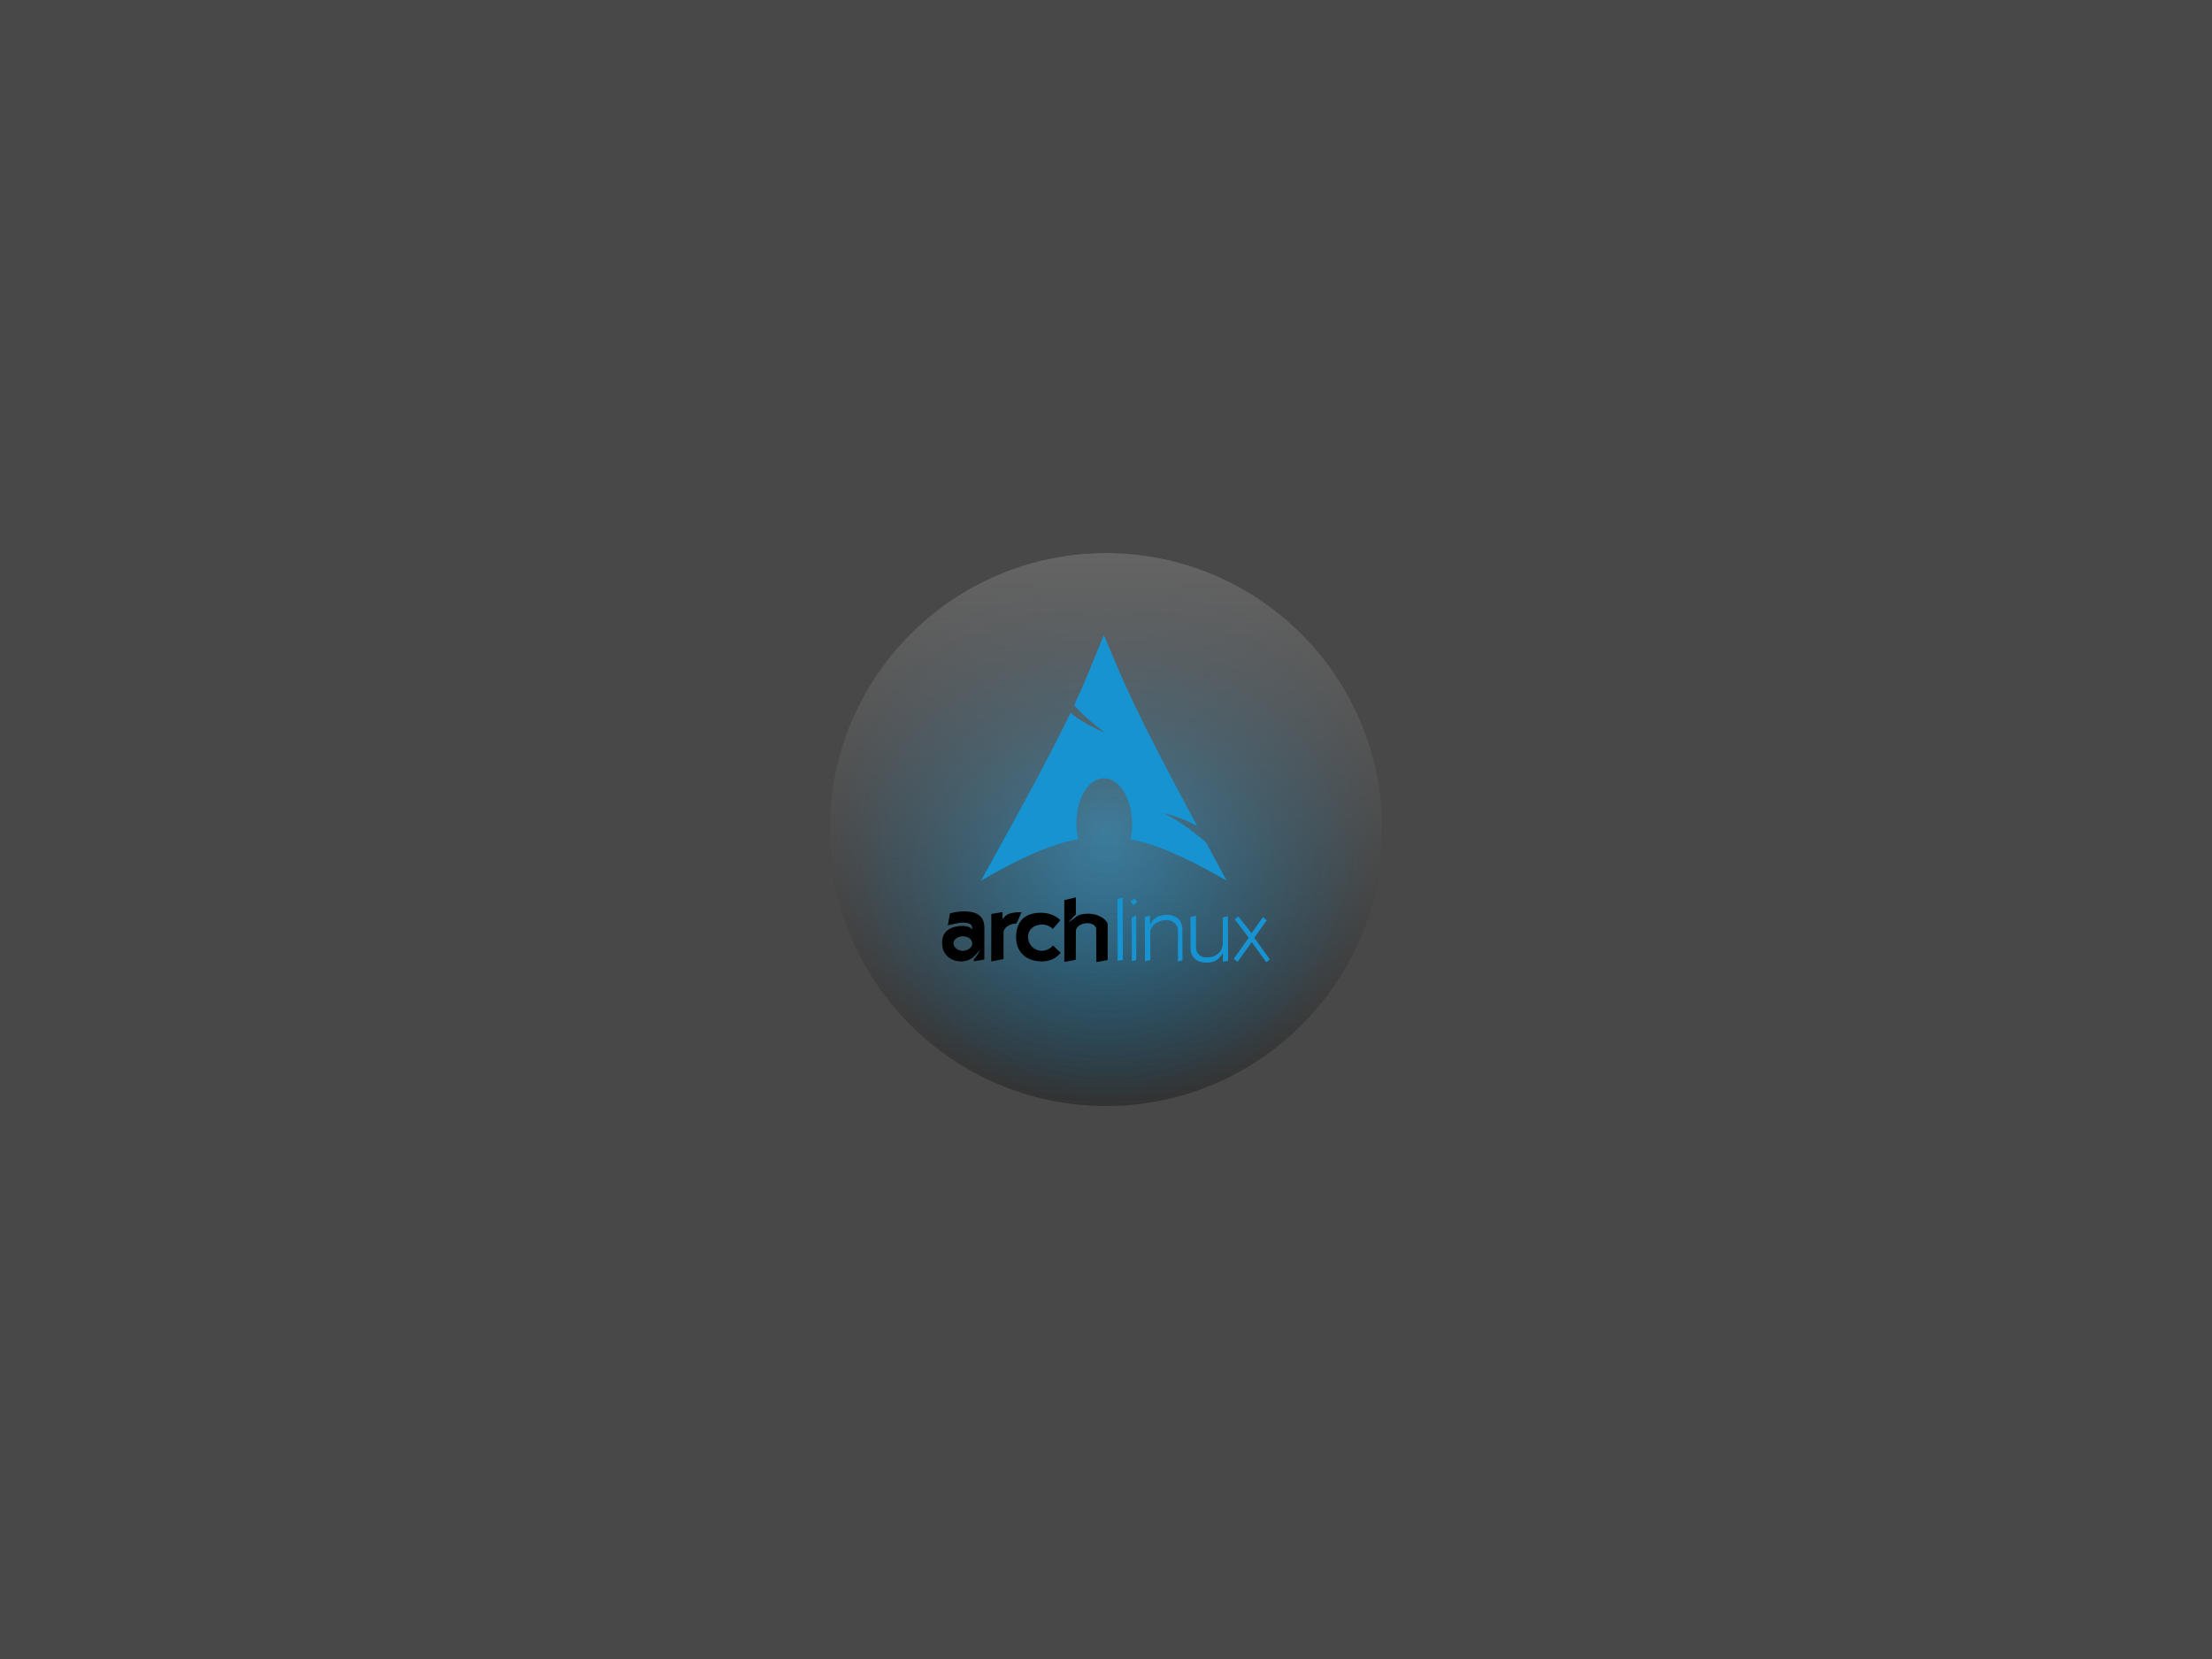
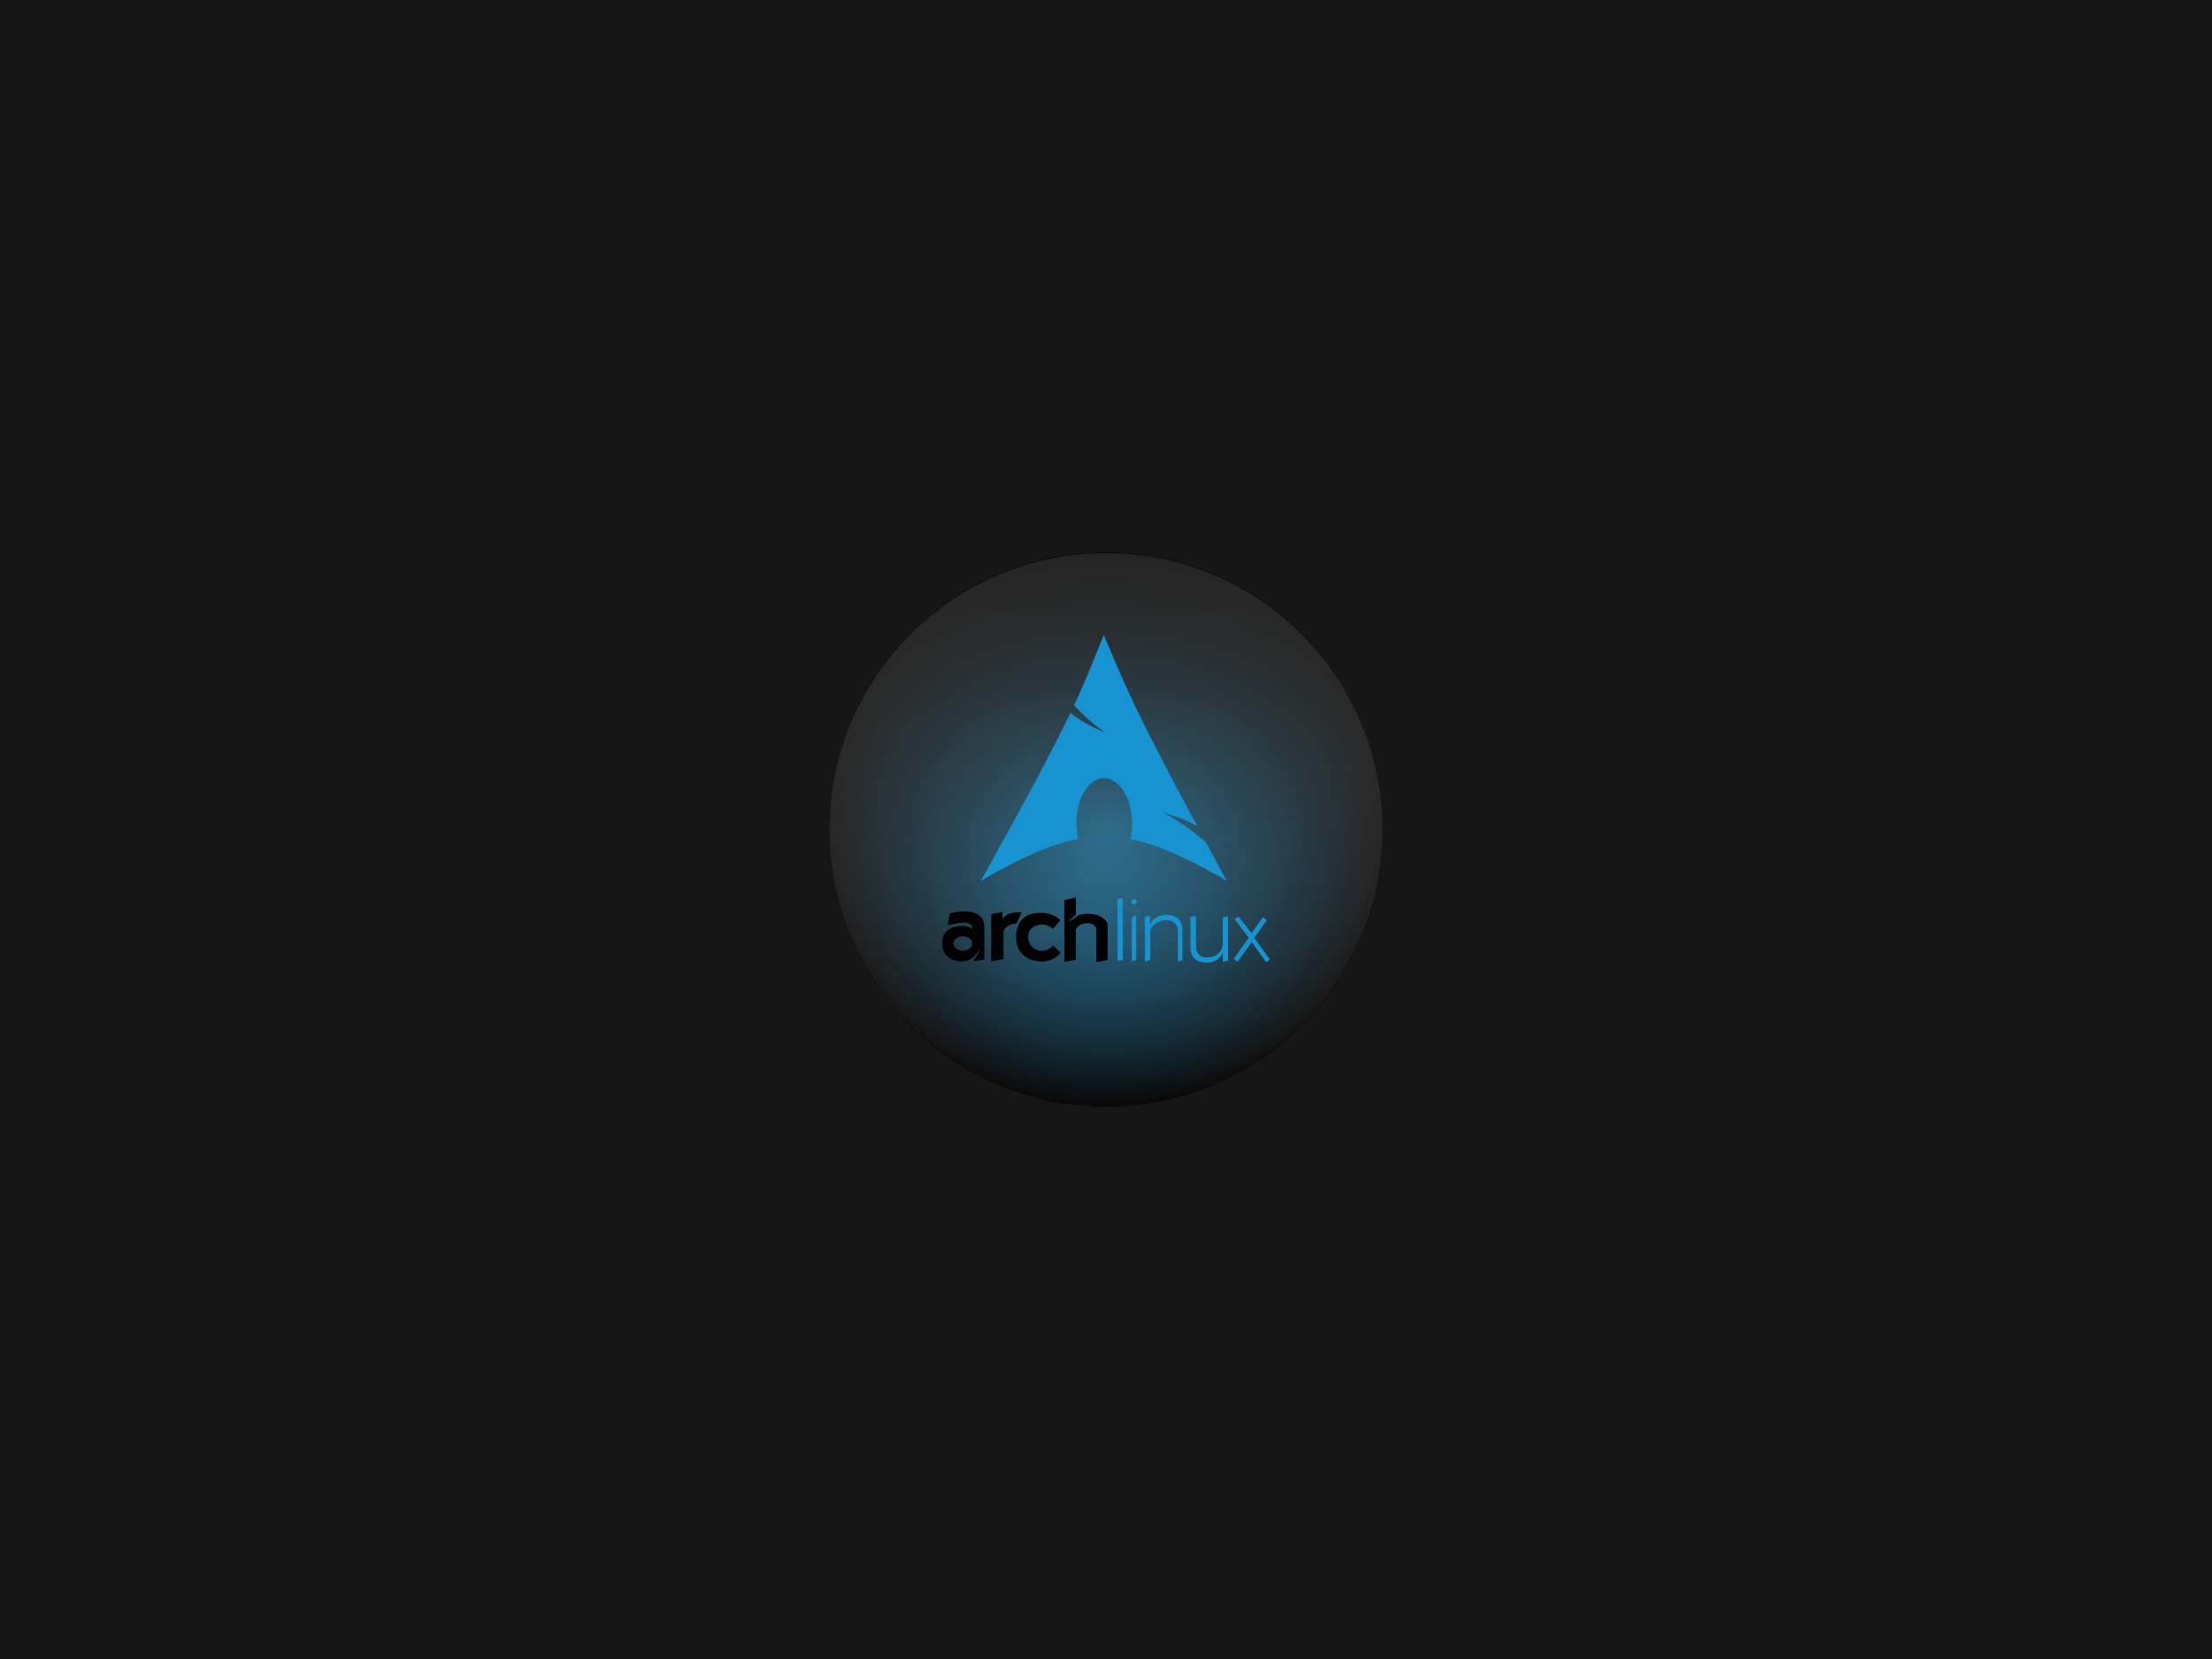
<svg xmlns="http://www.w3.org/2000/svg" xmlns:ns1="http://www.openswatchbook.org/uri/2009/osb" xmlns:xlink="http://www.w3.org/1999/xlink" id="svg3004" version="1.1" width="640" height="480" xml:space="preserve">
  <defs id="defs3008">
    <linearGradient id="linearGradient19350">
      <stop style="stop-color:#1793d1;stop-opacity:1;" offset="0" id="stop19352" />
      <stop style="stop-color:#1793d1;stop-opacity:0;" offset="1" id="stop19354" />
    </linearGradient>
    <linearGradient id="linearGradient4136">
      <stop style="stop-color:#1793d1;stop-opacity:1;" offset="0" id="stop4138" />
      <stop style="stop-color:#000000;stop-opacity:0;" offset="1" id="stop4140" />
    </linearGradient>
    <linearGradient id="linearGradient4164">
      <stop style="stop-color:#1793d1;stop-opacity:1;" offset="0" id="stop4166" />
      <stop style="stop-color:#a80030;stop-opacity:0;" offset="1" id="stop4168" />
    </linearGradient>
    <linearGradient id="linearGradient5303">
      <stop style="stop-color:#f26711;stop-opacity:1;" offset="0" id="stop5305" />
      <stop style="stop-color:#f26711;stop-opacity:0;" offset="1" id="stop5307" />
    </linearGradient>
    <linearGradient id="linearGradient5267">
      <stop style="stop-color:#666666;stop-opacity:1;" offset="0" id="stop5269" />
      <stop style="stop-color:#666666;stop-opacity:0;" offset="1" id="stop5271" />
    </linearGradient>
    <linearGradient id="linearGradient5251" ns1:paint="solid">
      <stop style="stop-color:#666666;stop-opacity:1;" offset="0" id="stop5253" />
    </linearGradient>
    <linearGradient xlink:href="#linearGradient5267" id="linearGradient5273" x1="-395.365" y1="-212.642" x2="4.763" y2="-212.642" gradientUnits="userSpaceOnUse" />
    <radialGradient xlink:href="#linearGradient5303" id="radialGradient5325" cx="-163.148" cy="-366.263" fx="-163.148" fy="-366.263" r="144.094" gradientTransform="matrix(1,0,0,0.9338842,0,-24.21576)" gradientUnits="userSpaceOnUse" />
    <radialGradient xlink:href="#linearGradient4164-9" id="radialGradient4170-9" cx="1447.778" cy="-272.917" fx="1447.778" fy="-272.917" r="223.333" gradientTransform="matrix(1,0,0,0.9751244,0,-6.788974)" gradientUnits="userSpaceOnUse" />
    <linearGradient id="linearGradient4164-9">
      <stop style="stop-color:#a80030;stop-opacity:1;" offset="0" id="stop4166-0" />
      <stop style="stop-color:#a80030;stop-opacity:0;" offset="1" id="stop4168-2" />
    </linearGradient>
    <radialGradient r="223.333" fy="-272.917" fx="1447.778" cy="-272.917" cx="1447.778" gradientTransform="matrix(1,0,0,0.9751244,0,-6.788974)" gradientUnits="userSpaceOnUse" id="radialGradient4206" xlink:href="#linearGradient4164-9" />
    <radialGradient xlink:href="#linearGradient19350" id="radialGradient19356" cx="1447.778" cy="-272.917" fx="1447.778" fy="-272.917" r="223.333" gradientTransform="matrix(1,0,0,0.9751244,0,-6.788974)" gradientUnits="userSpaceOnUse" />
    <radialGradient xlink:href="#linearGradient19350" id="radialGradient19376" gradientUnits="userSpaceOnUse" gradientTransform="matrix(1,0,0,0.9751244,0,-6.788974)" cx="1447.778" cy="-272.917" fx="1447.778" fy="-272.917" r="223.333" />
    <linearGradient xlink:href="#linearGradient5267" id="linearGradient19378" gradientUnits="userSpaceOnUse" x1="-395.365" y1="-212.642" x2="4.763" y2="-212.642" />
    <radialGradient r="125.556" fy="-292.917" fx="-318.889" cy="-292.917" cx="-318.889" gradientTransform="matrix(1,0,0,1.061947,0,18.14526)" gradientUnits="userSpaceOnUse" id="radialGradient3812" xlink:href="#linearGradient3787-8" />
    <linearGradient id="linearGradient3787-8">
      <stop style="stop-color:#000000;stop-opacity:1;" offset="0" id="stop3789-9" />
      <stop style="stop-color:#000000;stop-opacity:0;" offset="1" id="stop3791-4" />
    </linearGradient>
    <radialGradient r="125.556" fy="-292.917" fx="-318.889" cy="-292.917" cx="-318.889" gradientTransform="matrix(1,0,0,1.061947,0,18.14526)" gradientUnits="userSpaceOnUse" id="radialGradient6789" xlink:href="#linearGradient3787-8" />
    <linearGradient xlink:href="#linearGradient5267" id="linearGradient3058" gradientUnits="userSpaceOnUse" x1="-395.365" y1="-212.642" x2="4.763" y2="-212.642" />
    <radialGradient xlink:href="#linearGradient19350" id="radialGradient3060" gradientUnits="userSpaceOnUse" gradientTransform="matrix(1,0,0,0.9751244,0,-6.788974)" cx="1447.778" cy="-272.917" fx="1447.778" fy="-272.917" r="223.333" />
    <radialGradient xlink:href="#linearGradient3787-8" id="radialGradient3062" gradientUnits="userSpaceOnUse" gradientTransform="matrix(1,0,0,1.061947,0,18.14526)" cx="-318.889" cy="-292.917" fx="-318.889" fy="-292.917" r="125.556" />
    <radialGradient xlink:href="#linearGradient3787-8" id="radialGradient3083" gradientUnits="userSpaceOnUse" gradientTransform="matrix(1,0,0,1.061947,0,18.14526)" cx="-318.889" cy="-292.917" fx="-318.889" fy="-292.917" r="125.556" />
    <radialGradient xlink:href="#linearGradient19350" id="radialGradient3085" gradientUnits="userSpaceOnUse" gradientTransform="matrix(1,0,0,0.9751244,0,-6.788974)" cx="1447.778" cy="-272.917" fx="1447.778" fy="-272.917" r="223.333" />
    <linearGradient xlink:href="#linearGradient5267" id="linearGradient3087" gradientUnits="userSpaceOnUse" x1="-395.365" y1="-212.642" x2="4.763" y2="-212.642" />
    <radialGradient xlink:href="#linearGradient3787-8-9" id="radialGradient3835" gradientUnits="userSpaceOnUse" gradientTransform="matrix(1,0,0,1.061947,0,18.14526)" cx="-318.889" cy="-292.917" fx="-318.889" fy="-292.917" r="125.556" />
    <linearGradient id="linearGradient3787-8-9">
      <stop style="stop-color:#000000;stop-opacity:1;" offset="0" id="stop3789-9-1" />
      <stop style="stop-color:#000000;stop-opacity:0;" offset="1" id="stop3791-4-3" />
    </linearGradient>
    <radialGradient xlink:href="#linearGradient19350-5" id="radialGradient3833" gradientUnits="userSpaceOnUse" gradientTransform="matrix(1,0,0,0.9751244,0,-6.788974)" cx="1447.778" cy="-272.917" fx="1447.778" fy="-272.917" r="223.333" />
    <linearGradient id="linearGradient19350-5">
      <stop style="stop-color:#1793d1;stop-opacity:1;" offset="0" id="stop19352-4" />
      <stop style="stop-color:#1793d1;stop-opacity:0;" offset="1" id="stop19354-9" />
    </linearGradient>
    <linearGradient xlink:href="#linearGradient5267-3" id="linearGradient3831" gradientUnits="userSpaceOnUse" x1="-395.365" y1="-212.642" x2="4.763" y2="-212.642" />
    <linearGradient id="linearGradient5267-3">
-       <stop style="stop-color:#646464;stop-opacity:1;" offset="0" id="stop5269-0" />
+       <stop style="stop-color:#242424;stop-opacity:1;" offset="0" id="stop5269-0" />
      <stop style="stop-color:#666666;stop-opacity:0;" offset="1" id="stop5271-7" />
    </linearGradient>
+     <linearGradient xlink:href="#linearGradient5267-3" id="linearGradient3838" gradientUnits="userSpaceOnUse" x1="-395.365" y1="-212.642" x2="4.763" y2="-212.642" />
+     <radialGradient xlink:href="#linearGradient19350-5" id="radialGradient3840" gradientUnits="userSpaceOnUse" gradientTransform="matrix(1,0,0,0.9751244,0,-6.788974)" cx="1447.778" cy="-272.917" fx="1447.778" fy="-272.917" r="223.333" />
+     <radialGradient xlink:href="#linearGradient3787-8-9" id="radialGradient3842" gradientUnits="userSpaceOnUse" gradientTransform="matrix(1,0,0,1.061947,0,18.14526)" cx="-318.889" cy="-292.917" fx="-318.889" fy="-292.917" r="125.556" />
+     <linearGradient xlink:href="#linearGradient5267-3" id="linearGradient3841" gradientUnits="userSpaceOnUse" x1="-395.365" y1="-212.642" x2="4.763" y2="-212.642" />
+     <radialGradient xlink:href="#linearGradient19350-5" id="radialGradient3843" gradientUnits="userSpaceOnUse" gradientTransform="matrix(1,0,0,0.9751244,0,-6.788974)" cx="1447.778" cy="-272.917" fx="1447.778" fy="-272.917" r="223.333" />
+     <radialGradient xlink:href="#linearGradient3787-8-9" id="radialGradient3845" gradientUnits="userSpaceOnUse" gradientTransform="matrix(1,0,0,1.061947,0,18.14526)" cx="-318.889" cy="-292.917" fx="-318.889" fy="-292.917" r="125.556" />
  </defs>
  <g id="g3012" transform="matrix(1.25,0,0,-1.25,0,480)">
-     <rect style="fill:#484848;fill-opacity:1;stroke:none" id="rect3036" width="512" height="384" x="0" y="-384" transform="scale(1,-1)" />
-     <g transform="matrix(0.5925926,0,0,0.5925926,192,498.8976)" id="g3837">
-       <path transform="matrix(1.08777,0,0,-1.008,253.295,-858.2697)" d="m -34.286,-337.679 c 0,59.173 -44.452,107.143 -99.286,107.143 -54.834,0 -99.286,-47.969 -99.286,-107.143 0,-59.173 44.452,-107.143 99.286,-107.143 54.834,0 99.286,47.969 99.286,107.143 z" id="path3219" style="fill:#323232;fill-opacity:1;fill-rule:nonzero;stroke:none" />
-       <path transform="matrix(0,0.860177,0.81,0,345.2625,-243.5889)" d="m -193.333,-292.917 c 0,73.638 -56.213,133.333 -125.556,133.333 -69.342,0 -125.556,-59.695 -125.556,-133.333 0,-73.638 56.213,-133.333 125.556,-133.333 69.342,0 125.556,59.695 125.556,133.333 z" id="path5277-0-5" style="opacity:0.75;fill:url(#radialGradient3835);fill-opacity:1;fill-rule:evenodd;stroke:none" />
-       <path transform="matrix(0.4835821,0,0,-0.4959184,-592.1194,-653.2341)" d="m 1671.111,-272.917 c 0,120.275 -99.99,217.778 -223.333,217.778 -123.344,0 -223.333,-97.502 -223.333,-217.778 0,-120.275 99.99,-217.778 223.333,-217.778 123.344,0 223.333,97.502 223.333,217.778 z" id="path4162-1" style="fill:url(#radialGradient3833);fill-opacity:1;fill-rule:nonzero;stroke:none" />
-       <path transform="matrix(0,-0.5398262,-0.5813513,0,-15.61974,-623.3183)" d="m 4.763,-212.642 c 0,102.6 -89.572,185.774 -200.064,185.774 -110.493,0 -200.064,-83.174 -200.064,-185.774 0,-102.6 89.572,-185.774 200.064,-185.774 110.493,0 200.064,83.174 200.064,185.774 z" id="path3806-9" style="fill:url(#linearGradient3831);fill-opacity:1;fill-rule:evenodd;stroke:none" />
-       <g transform="matrix(0.8888889,0,0,0.8888888,12,-612.5564)" id="g19335-4">
+     <rect style="fill:#161616;fill-opacity:1;stroke:none" id="rect3036" width="512" height="384" x="0" y="-384" transform="scale(1,-1)" />
+     <g id="g3847">
+       <path transform="matrix(0.6446042,0,0,-0.5973332,342.1007,-9.706629)" d="m -34.286,-337.679 a 99.286,107.143 0 1 1 -198.571,0 99.286,107.143 0 1 1 198.571,0 z" id="path3219" style="fill:#080808;fill-opacity:1;fill-rule:nonzero;stroke:none" />
+       <path transform="matrix(0,0.5097344,0.4799999,0,396.6,354.5486)" d="m -193.333,-292.917 a 125.556,133.333 0 1 1 -251.111,0 125.556,133.333 0 1 1 251.111,0 z" id="path5277-0-5" style="opacity:0.75;fill:url(#radialGradient3845);fill-opacity:1;fill-rule:evenodd;stroke:none" />
+       <path transform="matrix(0.2865671,0,0,-0.2938775,-158.8855,111.7959)" d="m 1671.111,-272.917 a 223.333,217.778 0 1 1 -446.667,0 223.333,217.778 0 1 1 446.667,0 z" id="path4162-1" style="fill:url(#radialGradient3843);fill-opacity:1;fill-rule:nonzero;stroke:none" />
+       <path transform="matrix(0,-0.319897,-0.3445044,0,182.7439,129.5238)" d="m 4.763,-212.642 a 200.064,185.774 0 1 1 -400.129,0 200.064,185.774 0 1 1 400.129,0 z" id="path3806-9" style="fill:url(#linearGradient3841);fill-opacity:1;fill-rule:evenodd;stroke:none" />
+       <g transform="matrix(0.5267489,0,0,0.5267488,199.1114,135.9009)" id="g19335-4">
        <path d="m 107.028,192 c -4.807,-11.785 -7.706,-19.495 -13.058,-30.93 3.281,-3.478 7.309,-7.529 13.85,-12.104 -7.032,2.894 -11.829,5.799 -15.414,8.814 -6.849,-14.293 -17.581,-34.652 -39.358,-73.78 17.116,9.881 30.384,15.973 42.749,18.298 -0.531,2.284 -0.833,4.754 -0.812,7.331 l 0.02,0.548 c 0.272,10.966 5.976,19.398 12.733,18.826 6.757,-0.573 12.01,-9.932 11.738,-20.897 -0.051,-2.063 -0.284,-4.048 -0.691,-5.889 12.231,-2.393 25.357,-8.469 42.241,-18.217 -3.329,6.129 -6.301,11.655 -9.139,16.917 -4.47,3.465 -9.133,7.974 -18.643,12.855 6.537,-1.699 11.217,-3.658 14.866,-5.849 -28.853,53.719 -31.189,60.858 -41.084,84.077 z" id="path2518-3" style="fill:#1793d1;fill-opacity:1;fill-rule:evenodd;stroke:none" />
        <g id="g19322-8">
          <g style="fill:#000000;fill-opacity:1" id="g2809-9" transform="matrix(0.2026,0,0,-0.2026,-23.12595,133.1595)">
            <path style="fill:#000000;fill-opacity:1;fill-rule:evenodd;stroke:none" id="path2284-3" d="m 339.969,309.094 c -14.471,-0.024 -26.481,2.944 -31.125,4.562 l -4.781,25.812 c -0.012,0.095 23.795,-6.349 34.281,-5.969 17.362,0.624 18.959,6.635 18.656,14.75 0.296,0.475 -4.479,-7.332 -19.5,-7.594 -18.95,-0.327 -45.693,6.709 -45.656,35.312 -0.511,32.174 24.034,41.639 40.75,41.812 15.028,-0.274 22.078,-5.691 25.938,-8.594 5.071,-5.302 10.873,-10.634 16.406,-17.031 -5.236,9.513 -9.775,16.09 -14.5,21.125 l 0,4.25 22.844,-3.844 0.156,-62.094 c -0.231,-8.788 5.041,-42.418 -43.469,-42.5 z m -3.281,54.062 c 9.469,0.13 20.328,4.797 20.344,16.031 0.049,10.218 -12.8,15.712 -21.156,15.625 -8.36,-0.087 -19.451,-6.57 -19.5,-16.531 0.16,-8.904 10.46,-15.354 20.312,-15.125 z" />
            <path style="fill:#000000;fill-opacity:1;fill-rule:evenodd;stroke:none" id="path2286-1" d="m 398.501,314.831 -0.155,102.827 26.612,-5.127 0.045,-58.302 c 0.006,-8.681 12.406,-18.825 27.963,-18.663 3.302,-5.974 9.509,-21.242 11.021,-24.715 -34.756,-0.083 -35.199,9.99 -41.244,14.945 -0.063,-9.453 -0.021,-15.127 -0.021,-15.127 l -24.22,4.162 z" />
            <path style="fill:#000000;fill-opacity:1;fill-rule:evenodd;stroke:none" id="path2288-5" d="m 548.269,328.331 c -0.257,-0.121 -13.879,-15.934 -41.266,-16.059 -25.652,-0.426 -54.426,9.519 -54.886,52.533 0.225,37.819 27.64,52.598 55.031,52.886 29.313,0.305 40.977,-18.329 41.676,-18.791 -3.498,-3.032 -16.598,-16.013 -16.598,-16.013 0,0 -8.182,11.651 -24.058,11.799 -15.879,0.151 -29.682,-12.273 -29.878,-29.609 -0.203,-17.336 12.689,-26.728 29.997,-27.487 14.985,-0.003 23.63,9.673 23.63,9.673 l 16.352,-18.932 z" />
            <path style="fill:#000000;fill-opacity:1;fill-rule:evenodd;stroke:none" id="path2290-7" d="m 581.812,278.844 -25.125,5.906 0.188,133.938 24.75,-4.469 0.281,-63.031 c 0.053,-6.609 9.561,-16.759 25.438,-16.438 15.18,0.158 18.572,10.118 18.531,11.375 l 0.438,72.969 24.406,-4.312 0.094,-77.375 c 0.161,-7.445 -16.308,-23.17 -42.781,-23.281 -12.581,0.02 -19.548,2.868 -23.094,4.969 -6.067,4.686 -13,9.175 -19.812,14.906 6.298,-8.091 11.586,-13.685 16.75,-17.844 l -0.062,-37.312 z" />
          </g>
          <g style="fill:#1793d1;fill-opacity:1;stroke:none" id="g5326-5" transform="matrix(0.2999454,0,0.00424457,-0.2999454,-9.830424,264.8661)">
            <path style="fill:#1793d1;fill-opacity:1;fill-rule:evenodd;stroke:none" id="path2292-9" d="m 400.676,629.796 7.682,-1.916 -0.929,91.208 -7.796,1.324 1.043,-90.616 z" />
            <path style="fill:#1793d1;fill-opacity:1;fill-rule:evenodd;stroke:none" id="path2294-4" d="m 421.103,657.018 6.751,-2.987 -0.868,65.399 -6.498,1.339 0.615,-63.752 z m -1.261,-23.583 5.472,-4.415 4.423,5 -5.476,4.532 -4.419,-5.116 z" />
            <path style="fill:#1793d1;fill-opacity:1;fill-rule:evenodd;stroke:none" id="path2296-6" d="m 440.443,655.826 7.678,-1.562 -0.157,13.672 c -0.007,0.587 4.419,-15.274 24.685,-14.921 19.68,0.11 22.684,15.346 22.529,18.762 l -0.438,48.078 -6.73,1.456 0.633,-47.489 c 0.097,-1.387 -2.881,-13.114 -16.789,-13.158 -13.905,-0.04 -23.684,10.1 -23.758,16.579 l -0.481,41.835 -7.804,2.031 0.633,-65.285 z" />
            <path style="fill:#1793d1;fill-opacity:1;fill-rule:evenodd;stroke:none" id="path2298-8" d="m 561.533,720.202 -7.678,1.562 0.157,-13.672 c 0.007,-0.587 -4.422,15.274 -24.685,14.921 -19.68,-0.109 -22.684,-15.346 -22.529,-18.762 l 0.438,-48.079 8.157,-1.642 -0.546,47.49 c -0.015,1.297 1.368,13.3 15.276,13.343 13.905,0.041 23.766,-8.374 24.015,-21.044 l 0.431,-37.469 7.598,-1.932 -0.633,65.285 z" />
            <path style="fill:#1793d1;fill-opacity:1;fill-rule:evenodd;stroke:none" id="path2300-9" d="m 577.455,655.287 -5.427,4.2 20.199,26.933 -22.391,31.116 5.635,4.226 21.044,-28.897 20.878,29.582 5.327,-4.201 -22.376,-31.629 18.57,-25.578 -5.532,-4.734 -16.921,23.668 -19.006,-24.687 z" />
          </g>
        </g>
      </g>
    </g>
  </g>
</svg>
